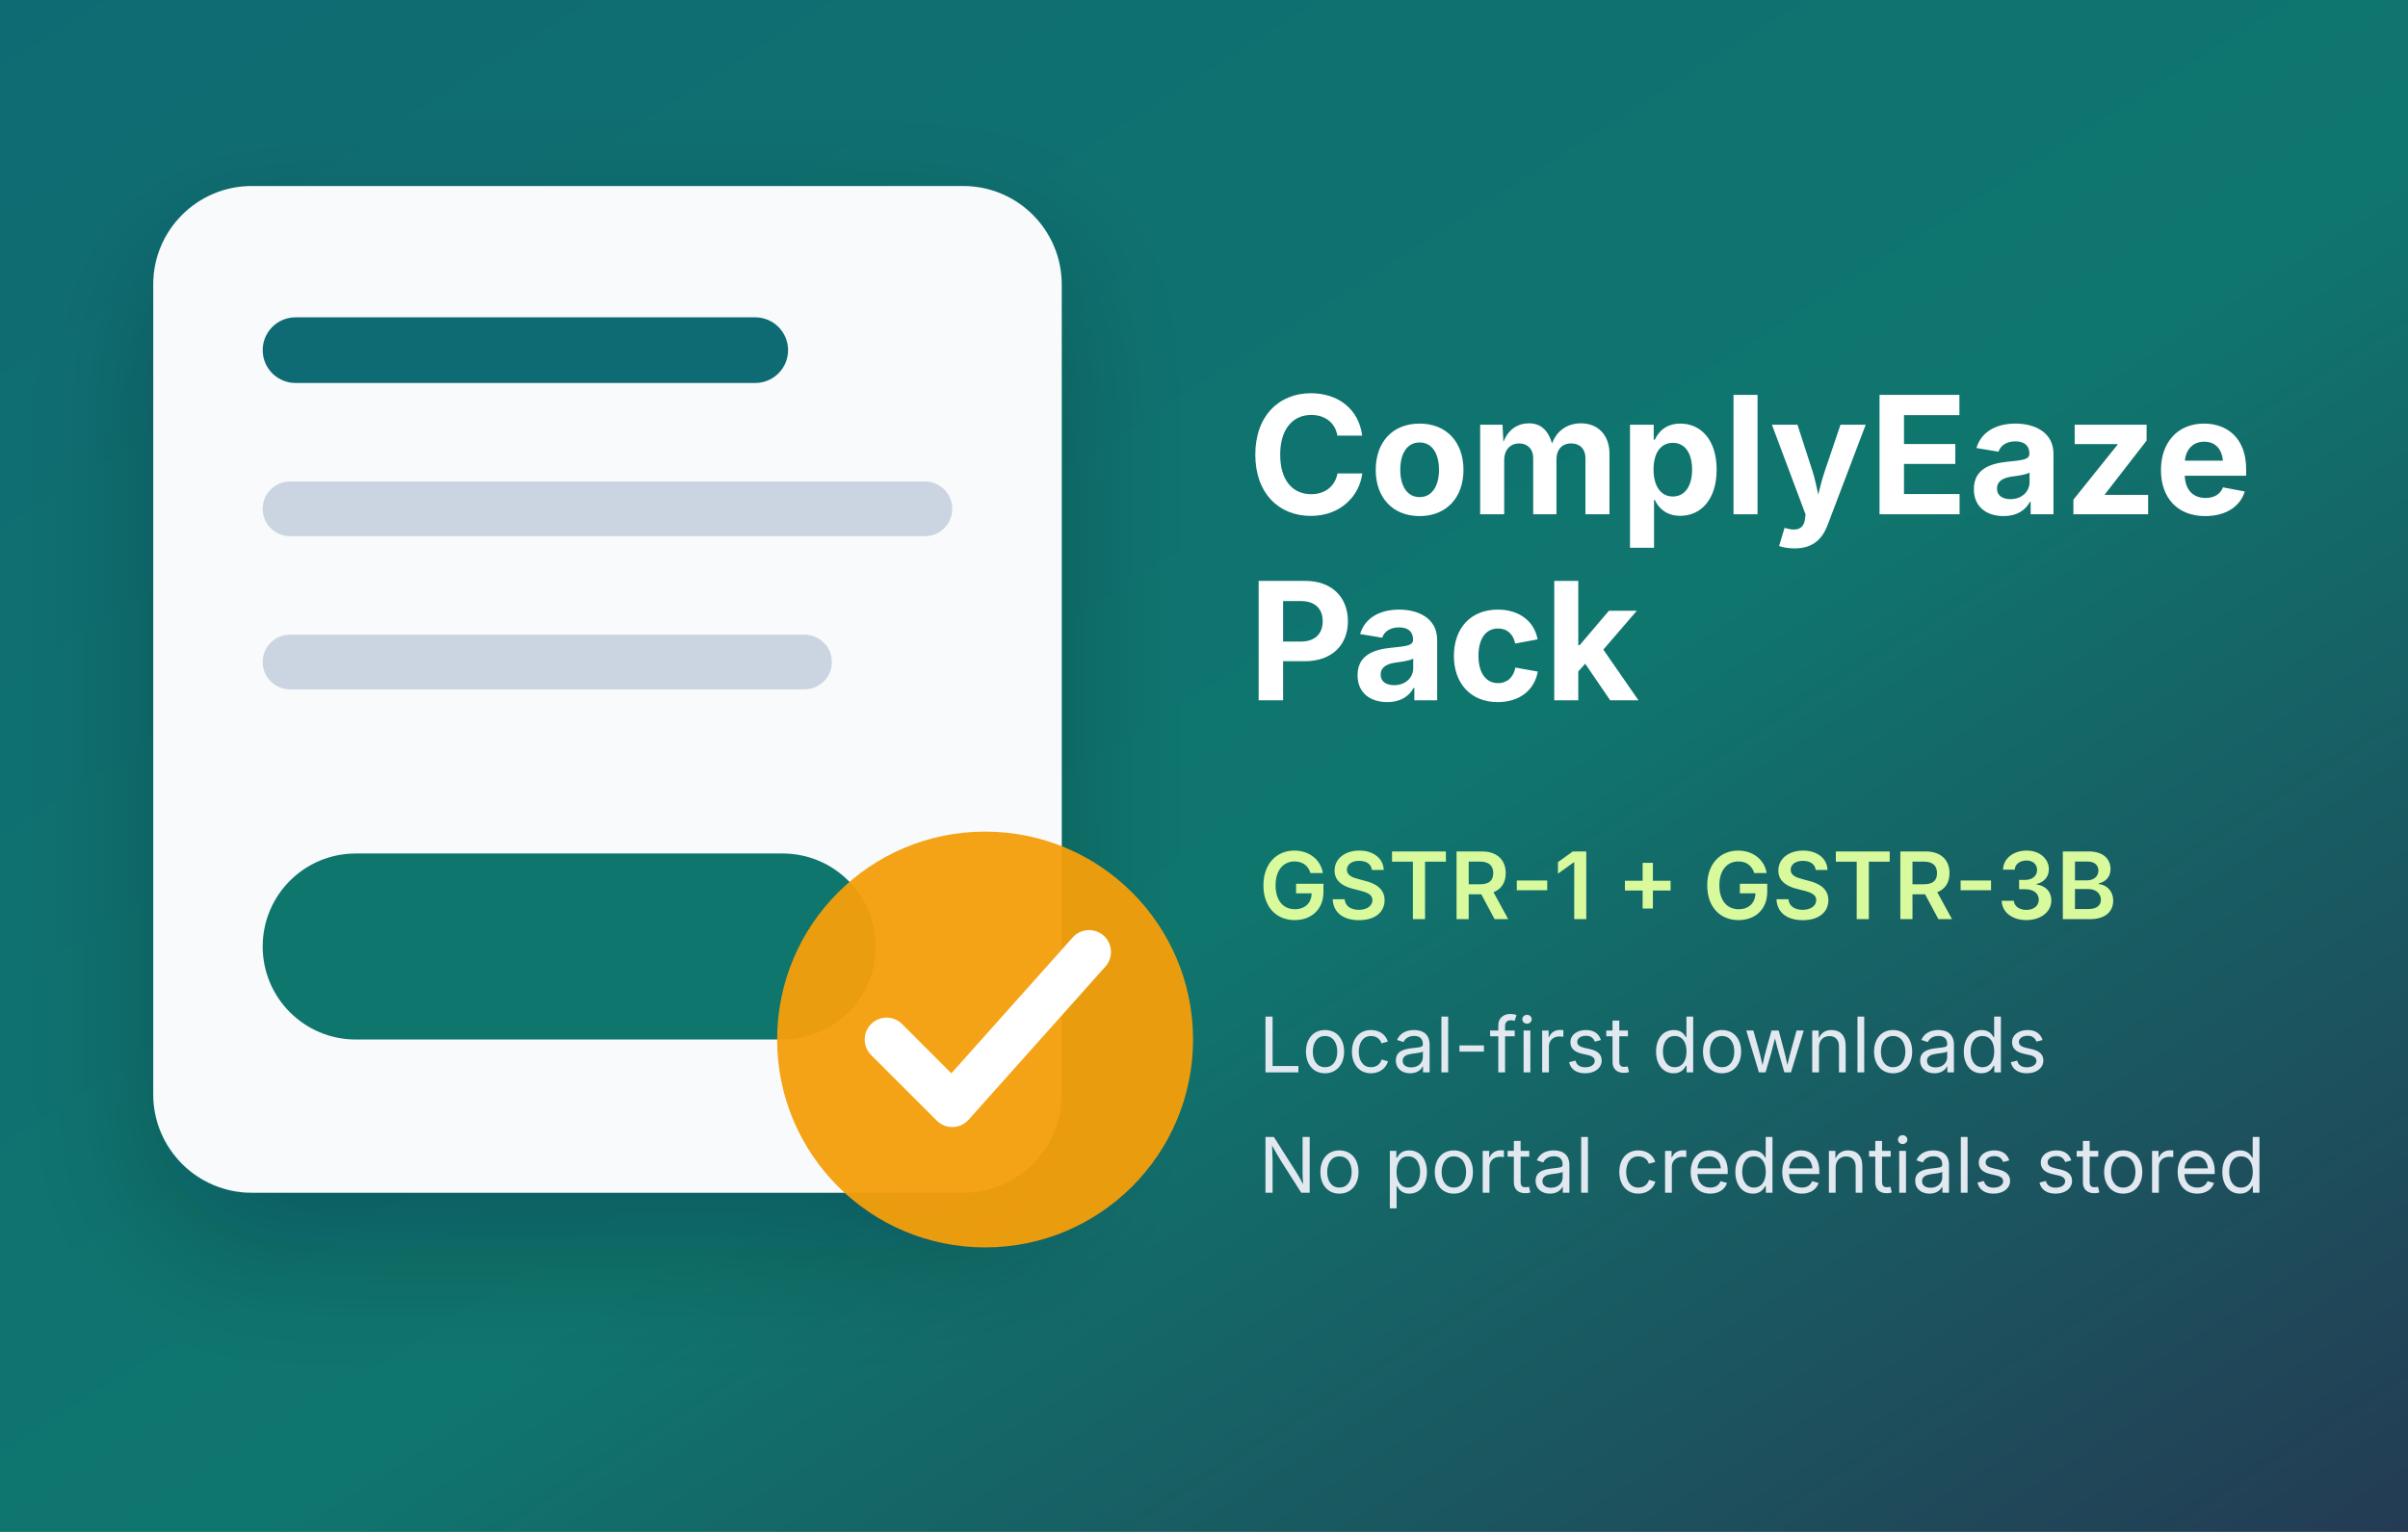
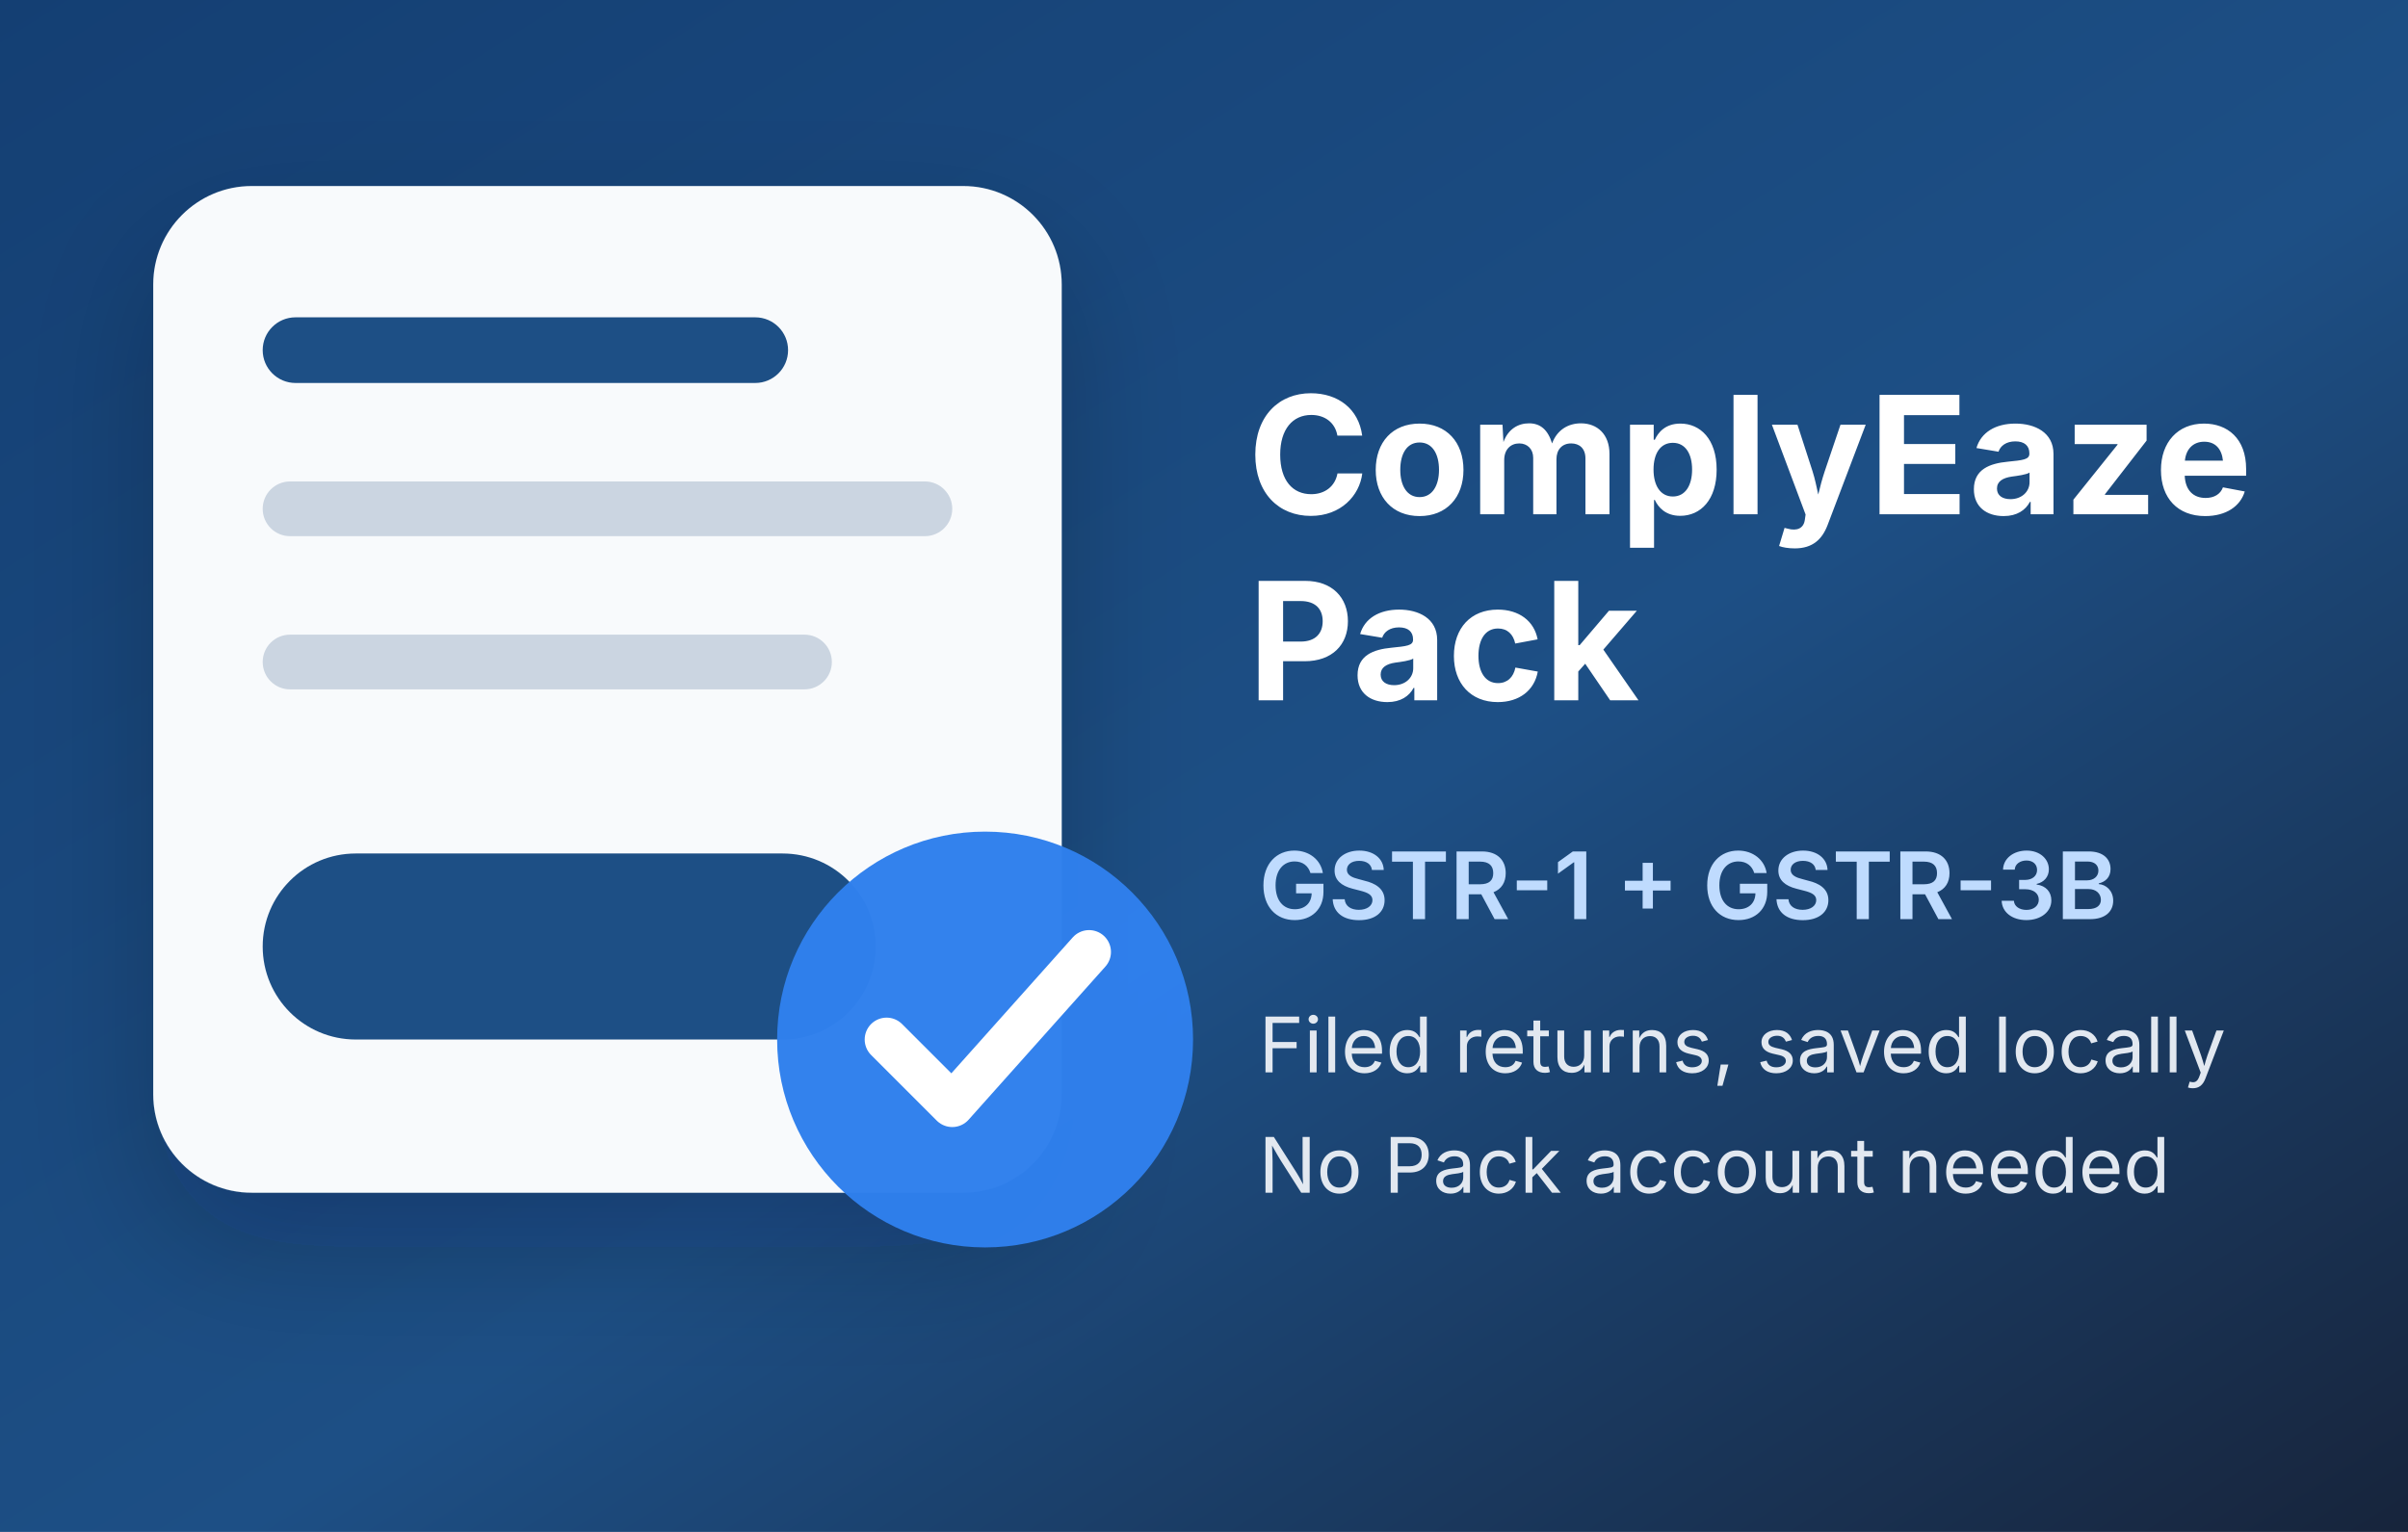
<svg xmlns="http://www.w3.org/2000/svg" width="440" height="280" viewBox="0 0 440 280" role="img" aria-labelledby="title desc">
  <defs>
    <linearGradient id="bg" x1="0" y1="0" x2="1" y2="1">
-       <stop offset="0" stop-color="#0f6b73" />
-       <stop offset="0.55" stop-color="#0f766e" />
-       <stop offset="1" stop-color="#243b53" />
+       <stop offset="0" stop-color="#143f73" />
+       <stop offset="0.55" stop-color="#1d4f85" />
+       <stop offset="1" stop-color="#17243b" />
    </linearGradient>
    <filter id="softShadow" x="-20%" y="-20%" width="140%" height="140%">
      <feDropShadow dx="0" dy="10" stdDeviation="12" flood-color="#0b1720" flood-opacity="0.22" />
    </filter>
  </defs>
  <rect width="440" height="280" rx="0" fill="url(#bg)" />
  <rect x="28" y="34" width="166" height="184" rx="18" fill="#f8fafc" filter="url(#softShadow)" />
-   <rect x="48" y="58" width="96" height="12" rx="6" fill="#0f6b73" />
+   <rect x="48" y="58" width="96" height="12" rx="6" fill="#1d4f85" />
  <rect x="48" y="88" width="126" height="10" rx="5" fill="#cbd5e1" />
  <rect x="48" y="116" width="104" height="10" rx="5" fill="#cbd5e1" />
-   <rect x="48" y="156" width="112" height="34" rx="17" fill="#0f766e" />
-   <circle cx="180" cy="190" r="38" fill="#f59e0b" opacity="0.95" />
+   <rect x="48" y="156" width="112" height="34" rx="17" fill="#1d4f85" />
+   <circle cx="180" cy="190" r="38" fill="#2f80ed" opacity="0.98" />
  <path d="M162 190l12 12 25-28" fill="none" stroke="#ffffff" stroke-width="8" stroke-linecap="round" stroke-linejoin="round" />
  <text x="228" y="94" fill="#ffffff" font-family="Inter, Arial, sans-serif" font-size="30" font-weight="700">ComplyEaze</text>
  <text x="228" y="128" fill="#ffffff" font-family="Inter, Arial, sans-serif" font-size="30" font-weight="700">Pack</text>
-   <text x="230" y="168" fill="#d9f99d" font-family="Inter, Arial, sans-serif" font-size="17" font-weight="600">GSTR-1 + GSTR-3B</text>
-   <text x="230" y="196" fill="#e2e8f0" font-family="Inter, Arial, sans-serif" font-size="14">Local-first downloads</text>
-   <text x="230" y="218" fill="#e2e8f0" font-family="Inter, Arial, sans-serif" font-size="14">No portal credentials stored</text>
+   <text x="230" y="168" fill="#bfdbfe" font-family="Inter, Arial, sans-serif" font-size="17" font-weight="600">GSTR-1 + GSTR-3B</text>
+   <text x="230" y="196" fill="#e2e8f0" font-family="Inter, Arial, sans-serif" font-size="14">Filed returns, saved locally</text>
+   <text x="230" y="218" fill="#e2e8f0" font-family="Inter, Arial, sans-serif" font-size="14">No Pack account needed</text>
</svg>
